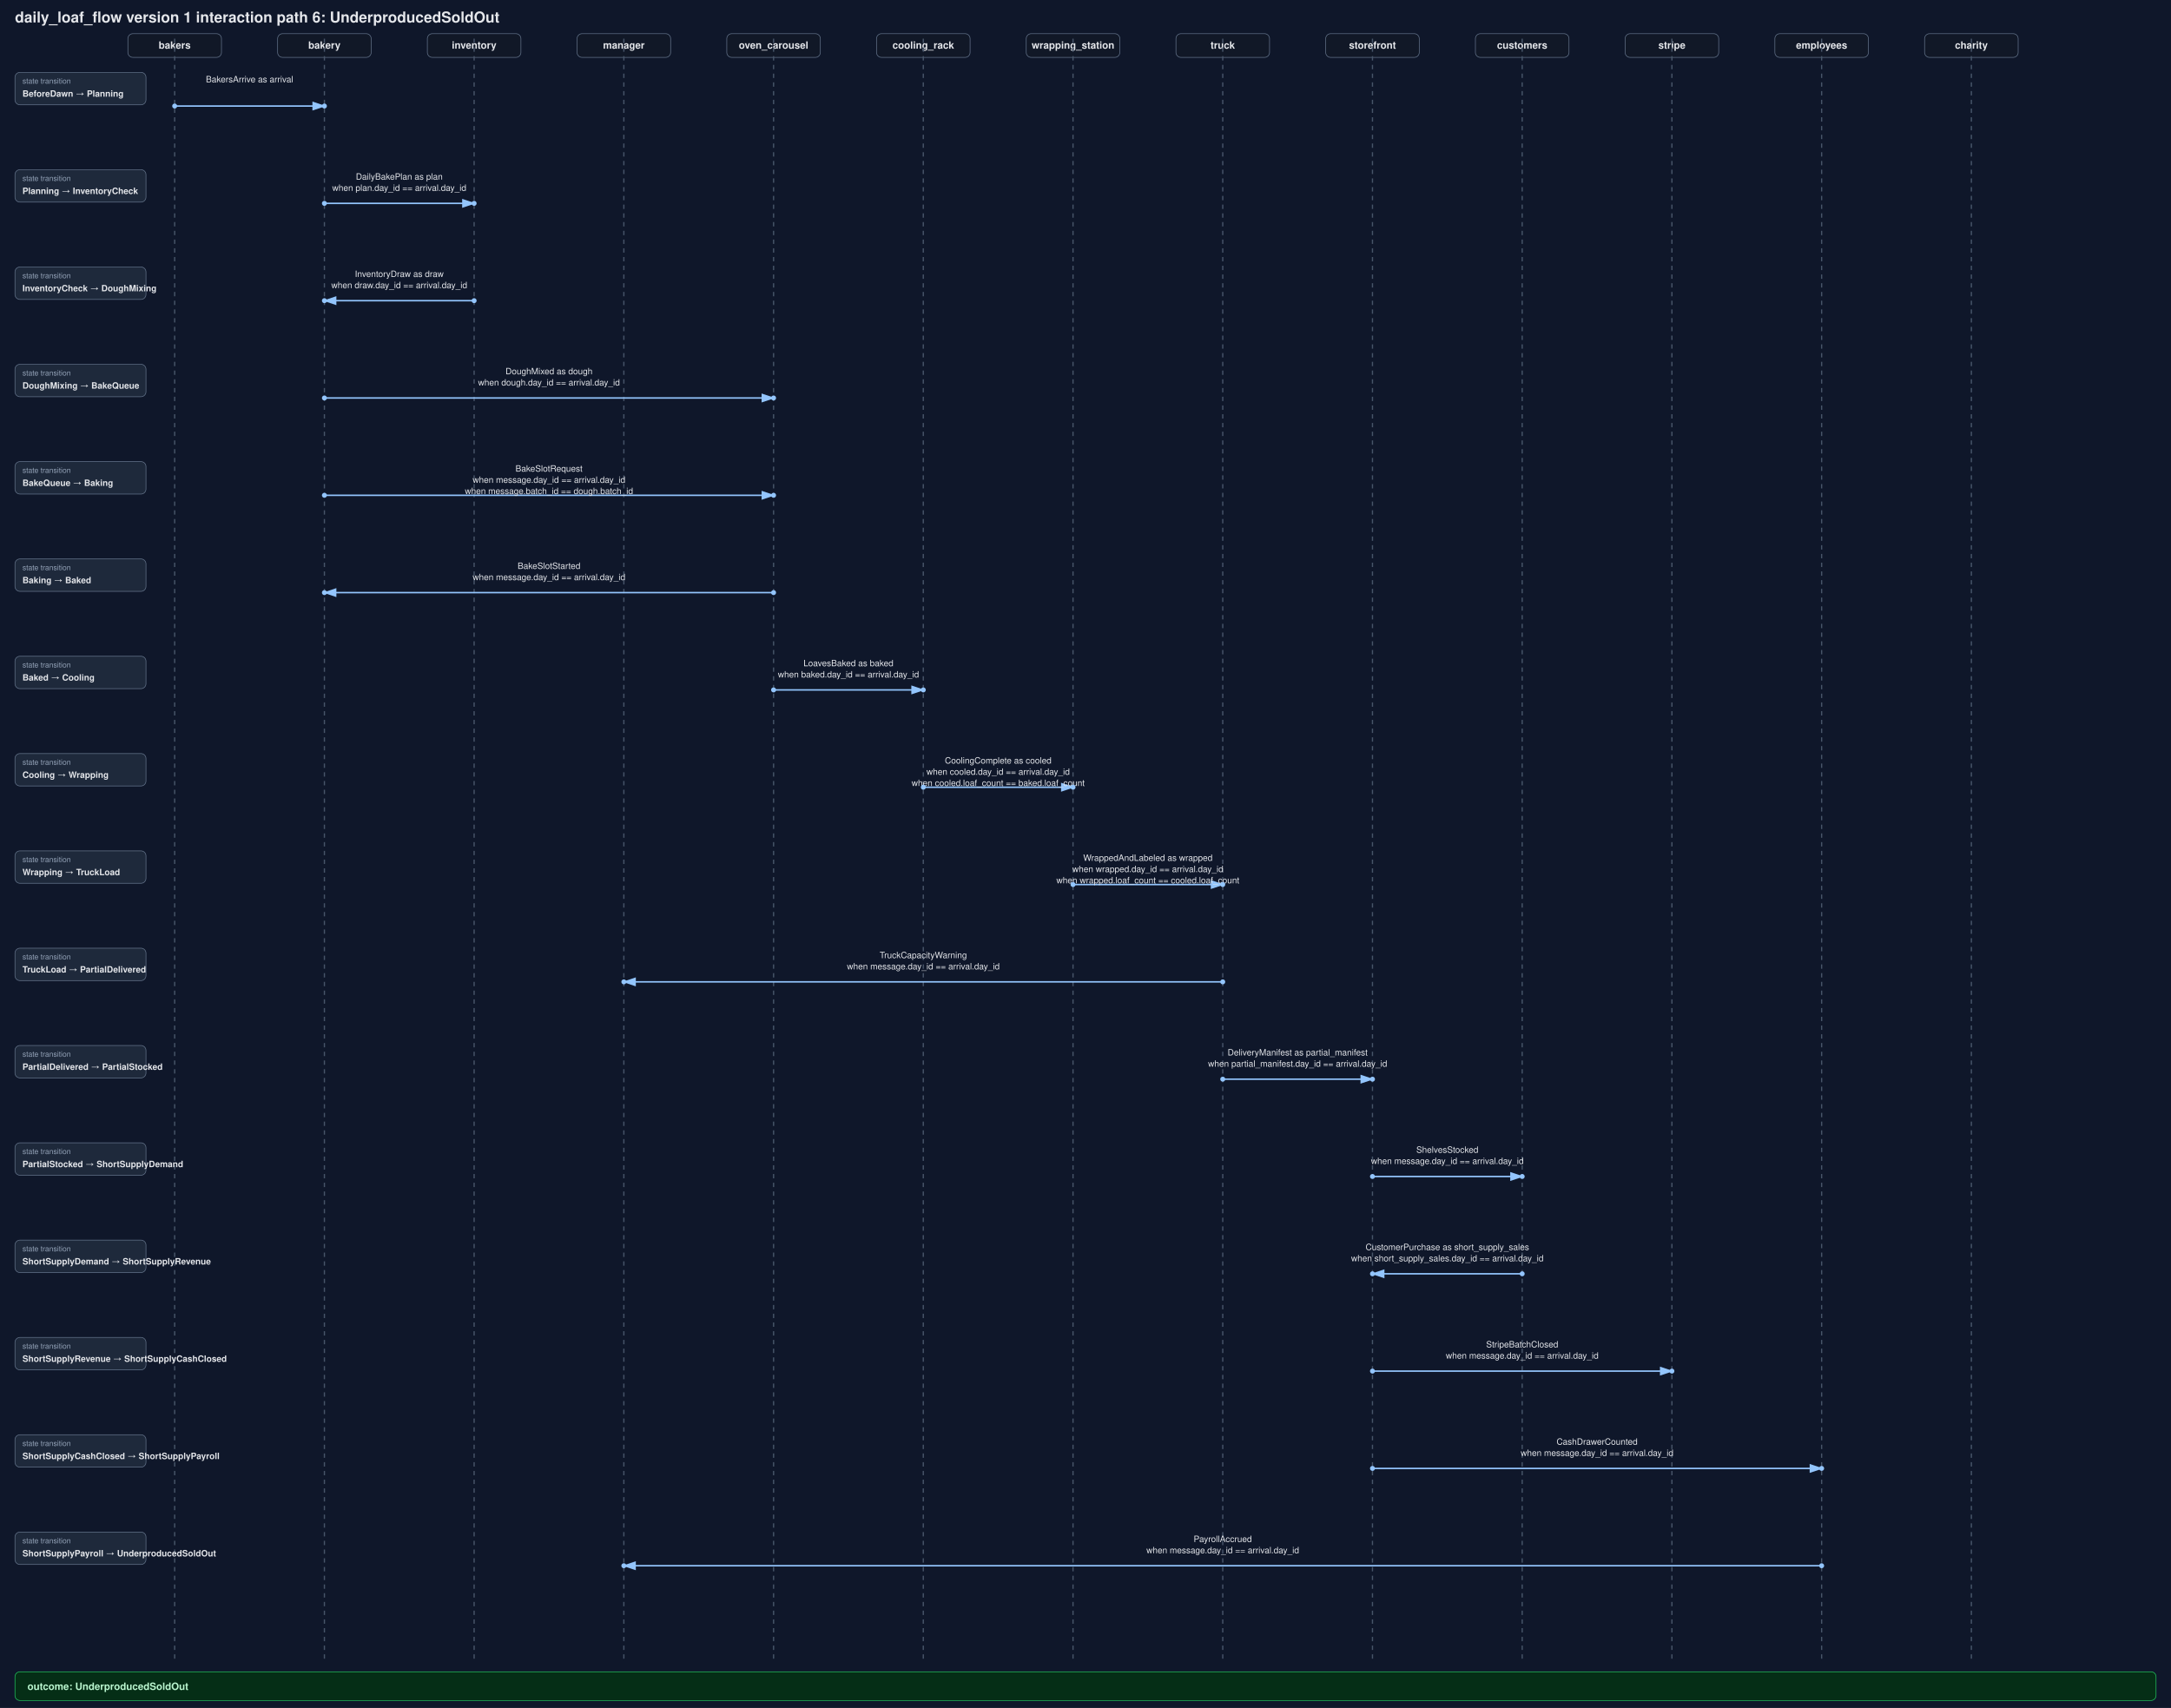
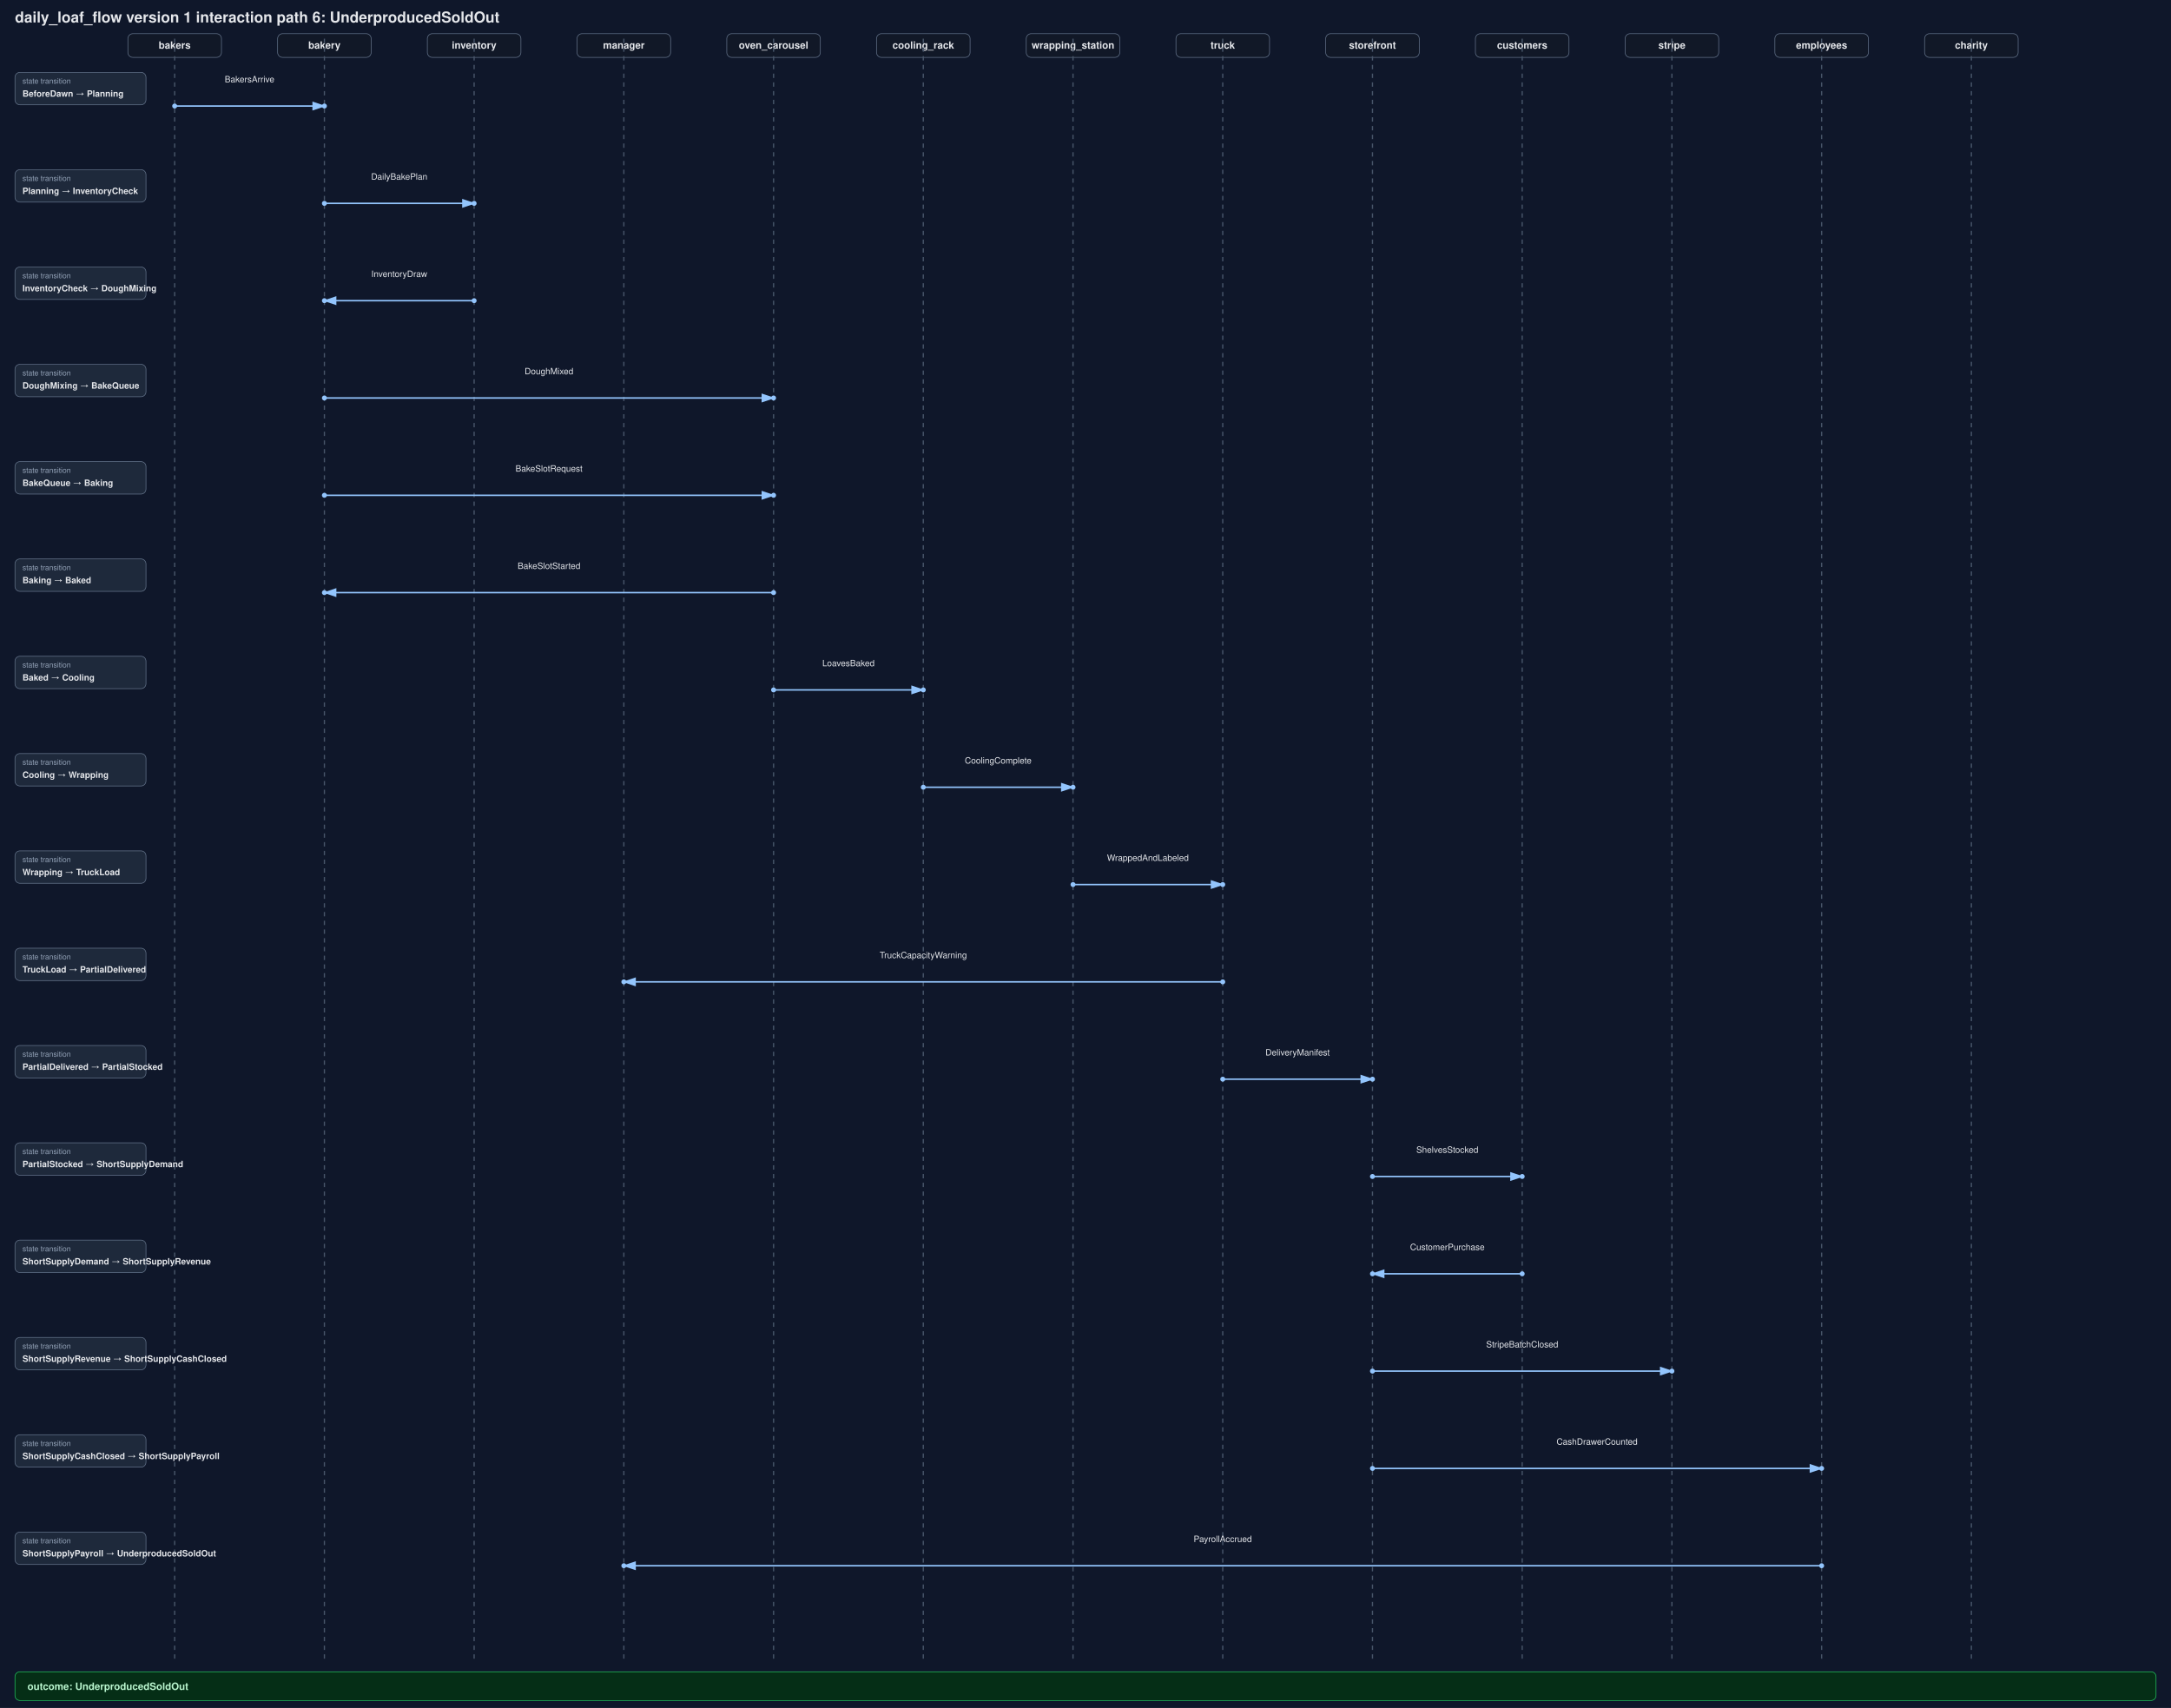
<svg xmlns="http://www.w3.org/2000/svg" width="3480" height="2738" viewBox="0 0 3480 2738">
  <defs>
    <marker id="arrow" markerWidth="10" markerHeight="10" refX="8" refY="3" orient="auto" markerUnits="strokeWidth">
      <path d="M0,0 L0,6 L9,3 z" fill="#93c5fd" />
    </marker>
  </defs>
  <rect width="100%" height="100%" fill="#0f172a" />
  <text x="24" y="36" fill="#e5e7eb" font-family="Helvetica, Arial, sans-serif" font-size="24" font-weight="700">daily_loaf_flow version 1 interaction path 6: UnderproducedSoldOut</text>
  <rect x="205" y="54" width="150" height="38" rx="8" fill="#111827" stroke="#64748b" />
  <text x="280" y="78" text-anchor="middle" fill="#e5e7eb" font-family="Helvetica, Arial, sans-serif" font-size="16" font-weight="700">bakers</text>
  <line x1="280" y1="62" x2="280" y2="2666" stroke="#475569" stroke-width="2" stroke-dasharray="7 7" />
  <rect x="445" y="54" width="150" height="38" rx="8" fill="#111827" stroke="#64748b" />
  <text x="520" y="78" text-anchor="middle" fill="#e5e7eb" font-family="Helvetica, Arial, sans-serif" font-size="16" font-weight="700">bakery</text>
  <line x1="520" y1="62" x2="520" y2="2666" stroke="#475569" stroke-width="2" stroke-dasharray="7 7" />
  <rect x="685" y="54" width="150" height="38" rx="8" fill="#111827" stroke="#64748b" />
  <text x="760" y="78" text-anchor="middle" fill="#e5e7eb" font-family="Helvetica, Arial, sans-serif" font-size="16" font-weight="700">inventory</text>
  <line x1="760" y1="62" x2="760" y2="2666" stroke="#475569" stroke-width="2" stroke-dasharray="7 7" />
  <rect x="925" y="54" width="150" height="38" rx="8" fill="#111827" stroke="#64748b" />
  <text x="1000" y="78" text-anchor="middle" fill="#e5e7eb" font-family="Helvetica, Arial, sans-serif" font-size="16" font-weight="700">manager</text>
  <line x1="1000" y1="62" x2="1000" y2="2666" stroke="#475569" stroke-width="2" stroke-dasharray="7 7" />
  <rect x="1165" y="54" width="150" height="38" rx="8" fill="#111827" stroke="#64748b" />
  <text x="1240" y="78" text-anchor="middle" fill="#e5e7eb" font-family="Helvetica, Arial, sans-serif" font-size="16" font-weight="700">oven_carousel</text>
  <line x1="1240" y1="62" x2="1240" y2="2666" stroke="#475569" stroke-width="2" stroke-dasharray="7 7" />
  <rect x="1405" y="54" width="150" height="38" rx="8" fill="#111827" stroke="#64748b" />
  <text x="1480" y="78" text-anchor="middle" fill="#e5e7eb" font-family="Helvetica, Arial, sans-serif" font-size="16" font-weight="700">cooling_rack</text>
  <line x1="1480" y1="62" x2="1480" y2="2666" stroke="#475569" stroke-width="2" stroke-dasharray="7 7" />
  <rect x="1645" y="54" width="150" height="38" rx="8" fill="#111827" stroke="#64748b" />
  <text x="1720" y="78" text-anchor="middle" fill="#e5e7eb" font-family="Helvetica, Arial, sans-serif" font-size="16" font-weight="700">wrapping_station</text>
  <line x1="1720" y1="62" x2="1720" y2="2666" stroke="#475569" stroke-width="2" stroke-dasharray="7 7" />
  <rect x="1885" y="54" width="150" height="38" rx="8" fill="#111827" stroke="#64748b" />
  <text x="1960" y="78" text-anchor="middle" fill="#e5e7eb" font-family="Helvetica, Arial, sans-serif" font-size="16" font-weight="700">truck</text>
  <line x1="1960" y1="62" x2="1960" y2="2666" stroke="#475569" stroke-width="2" stroke-dasharray="7 7" />
  <rect x="2125" y="54" width="150" height="38" rx="8" fill="#111827" stroke="#64748b" />
  <text x="2200" y="78" text-anchor="middle" fill="#e5e7eb" font-family="Helvetica, Arial, sans-serif" font-size="16" font-weight="700">storefront</text>
  <line x1="2200" y1="62" x2="2200" y2="2666" stroke="#475569" stroke-width="2" stroke-dasharray="7 7" />
  <rect x="2365" y="54" width="150" height="38" rx="8" fill="#111827" stroke="#64748b" />
  <text x="2440" y="78" text-anchor="middle" fill="#e5e7eb" font-family="Helvetica, Arial, sans-serif" font-size="16" font-weight="700">customers</text>
  <line x1="2440" y1="62" x2="2440" y2="2666" stroke="#475569" stroke-width="2" stroke-dasharray="7 7" />
  <rect x="2605" y="54" width="150" height="38" rx="8" fill="#111827" stroke="#64748b" />
  <text x="2680" y="78" text-anchor="middle" fill="#e5e7eb" font-family="Helvetica, Arial, sans-serif" font-size="16" font-weight="700">stripe</text>
  <line x1="2680" y1="62" x2="2680" y2="2666" stroke="#475569" stroke-width="2" stroke-dasharray="7 7" />
  <rect x="2845" y="54" width="150" height="38" rx="8" fill="#111827" stroke="#64748b" />
  <text x="2920" y="78" text-anchor="middle" fill="#e5e7eb" font-family="Helvetica, Arial, sans-serif" font-size="16" font-weight="700">employees</text>
  <line x1="2920" y1="62" x2="2920" y2="2666" stroke="#475569" stroke-width="2" stroke-dasharray="7 7" />
  <rect x="3085" y="54" width="150" height="38" rx="8" fill="#111827" stroke="#64748b" />
  <text x="3160" y="78" text-anchor="middle" fill="#e5e7eb" font-family="Helvetica, Arial, sans-serif" font-size="16" font-weight="700">charity</text>
  <line x1="3160" y1="62" x2="3160" y2="2666" stroke="#475569" stroke-width="2" stroke-dasharray="7 7" />
  <rect x="24" y="116" width="210" height="52" rx="8" fill="#1e293b" stroke="#64748b" />
  <text x="36" y="134" fill="#94a3b8" font-family="Helvetica, Arial, sans-serif" font-size="12">state transition</text>
  <text x="36" y="155" fill="#e5e7eb" font-family="Helvetica, Arial, sans-serif" font-size="14" font-weight="700">BeforeDawn → Planning</text>
  <line x1="280" y1="170" x2="520" y2="170" stroke="#93c5fd" stroke-width="2.4" marker-end="url(#arrow)" />
-   <text x="400" y="132" text-anchor="middle" fill="#e5e7eb" font-family="Helvetica, Arial, sans-serif" font-size="14">BakersArrive as arrival</text>
+   <text x="400" y="132" text-anchor="middle" fill="#e5e7eb" font-family="Helvetica, Arial, sans-serif" font-size="14">BakersArrive</text>
  <circle cx="280" cy="170" r="4" fill="#93c5fd" />
  <circle cx="520" cy="170" r="4" fill="#93c5fd" />
  <rect x="24" y="272" width="210" height="52" rx="8" fill="#1e293b" stroke="#64748b" />
  <text x="36" y="290" fill="#94a3b8" font-family="Helvetica, Arial, sans-serif" font-size="12">state transition</text>
  <text x="36" y="311" fill="#e5e7eb" font-family="Helvetica, Arial, sans-serif" font-size="14" font-weight="700">Planning → InventoryCheck</text>
  <line x1="520" y1="326" x2="760" y2="326" stroke="#93c5fd" stroke-width="2.4" marker-end="url(#arrow)" />
-   <text x="640" y="288" text-anchor="middle" fill="#e5e7eb" font-family="Helvetica, Arial, sans-serif" font-size="14">DailyBakePlan as plan</text>
-   <text x="640" y="306" text-anchor="middle" fill="#e5e7eb" font-family="Helvetica, Arial, sans-serif" font-size="14">when plan.day_id == arrival.day_id</text>
+   <text x="640" y="288" text-anchor="middle" fill="#e5e7eb" font-family="Helvetica, Arial, sans-serif" font-size="14">DailyBakePlan</text>
  <circle cx="520" cy="326" r="4" fill="#93c5fd" />
  <circle cx="760" cy="326" r="4" fill="#93c5fd" />
  <rect x="24" y="428" width="210" height="52" rx="8" fill="#1e293b" stroke="#64748b" />
  <text x="36" y="446" fill="#94a3b8" font-family="Helvetica, Arial, sans-serif" font-size="12">state transition</text>
  <text x="36" y="467" fill="#e5e7eb" font-family="Helvetica, Arial, sans-serif" font-size="14" font-weight="700">InventoryCheck → DoughMixing</text>
  <line x1="760" y1="482" x2="520" y2="482" stroke="#93c5fd" stroke-width="2.4" marker-end="url(#arrow)" />
-   <text x="640" y="444" text-anchor="middle" fill="#e5e7eb" font-family="Helvetica, Arial, sans-serif" font-size="14">InventoryDraw as draw</text>
-   <text x="640" y="462" text-anchor="middle" fill="#e5e7eb" font-family="Helvetica, Arial, sans-serif" font-size="14">when draw.day_id == arrival.day_id</text>
+   <text x="640" y="444" text-anchor="middle" fill="#e5e7eb" font-family="Helvetica, Arial, sans-serif" font-size="14">InventoryDraw</text>
  <circle cx="760" cy="482" r="4" fill="#93c5fd" />
  <circle cx="520" cy="482" r="4" fill="#93c5fd" />
  <rect x="24" y="584" width="210" height="52" rx="8" fill="#1e293b" stroke="#64748b" />
  <text x="36" y="602" fill="#94a3b8" font-family="Helvetica, Arial, sans-serif" font-size="12">state transition</text>
  <text x="36" y="623" fill="#e5e7eb" font-family="Helvetica, Arial, sans-serif" font-size="14" font-weight="700">DoughMixing → BakeQueue</text>
  <line x1="520" y1="638" x2="1240" y2="638" stroke="#93c5fd" stroke-width="2.4" marker-end="url(#arrow)" />
-   <text x="880" y="600" text-anchor="middle" fill="#e5e7eb" font-family="Helvetica, Arial, sans-serif" font-size="14">DoughMixed as dough</text>
-   <text x="880" y="618" text-anchor="middle" fill="#e5e7eb" font-family="Helvetica, Arial, sans-serif" font-size="14">when dough.day_id == arrival.day_id</text>
+   <text x="880" y="600" text-anchor="middle" fill="#e5e7eb" font-family="Helvetica, Arial, sans-serif" font-size="14">DoughMixed</text>
  <circle cx="520" cy="638" r="4" fill="#93c5fd" />
  <circle cx="1240" cy="638" r="4" fill="#93c5fd" />
  <rect x="24" y="740" width="210" height="52" rx="8" fill="#1e293b" stroke="#64748b" />
  <text x="36" y="758" fill="#94a3b8" font-family="Helvetica, Arial, sans-serif" font-size="12">state transition</text>
  <text x="36" y="779" fill="#e5e7eb" font-family="Helvetica, Arial, sans-serif" font-size="14" font-weight="700">BakeQueue → Baking</text>
  <line x1="520" y1="794" x2="1240" y2="794" stroke="#93c5fd" stroke-width="2.4" marker-end="url(#arrow)" />
  <text x="880" y="756" text-anchor="middle" fill="#e5e7eb" font-family="Helvetica, Arial, sans-serif" font-size="14">BakeSlotRequest</text>
-   <text x="880" y="774" text-anchor="middle" fill="#e5e7eb" font-family="Helvetica, Arial, sans-serif" font-size="14">when message.day_id == arrival.day_id</text>
-   <text x="880" y="792" text-anchor="middle" fill="#e5e7eb" font-family="Helvetica, Arial, sans-serif" font-size="14">when message.batch_id == dough.batch_id</text>
  <circle cx="520" cy="794" r="4" fill="#93c5fd" />
  <circle cx="1240" cy="794" r="4" fill="#93c5fd" />
  <rect x="24" y="896" width="210" height="52" rx="8" fill="#1e293b" stroke="#64748b" />
  <text x="36" y="914" fill="#94a3b8" font-family="Helvetica, Arial, sans-serif" font-size="12">state transition</text>
  <text x="36" y="935" fill="#e5e7eb" font-family="Helvetica, Arial, sans-serif" font-size="14" font-weight="700">Baking → Baked</text>
  <line x1="1240" y1="950" x2="520" y2="950" stroke="#93c5fd" stroke-width="2.4" marker-end="url(#arrow)" />
  <text x="880" y="912" text-anchor="middle" fill="#e5e7eb" font-family="Helvetica, Arial, sans-serif" font-size="14">BakeSlotStarted</text>
-   <text x="880" y="930" text-anchor="middle" fill="#e5e7eb" font-family="Helvetica, Arial, sans-serif" font-size="14">when message.day_id == arrival.day_id</text>
  <circle cx="1240" cy="950" r="4" fill="#93c5fd" />
  <circle cx="520" cy="950" r="4" fill="#93c5fd" />
  <rect x="24" y="1052" width="210" height="52" rx="8" fill="#1e293b" stroke="#64748b" />
  <text x="36" y="1070" fill="#94a3b8" font-family="Helvetica, Arial, sans-serif" font-size="12">state transition</text>
  <text x="36" y="1091" fill="#e5e7eb" font-family="Helvetica, Arial, sans-serif" font-size="14" font-weight="700">Baked → Cooling</text>
  <line x1="1240" y1="1106" x2="1480" y2="1106" stroke="#93c5fd" stroke-width="2.4" marker-end="url(#arrow)" />
-   <text x="1360" y="1068" text-anchor="middle" fill="#e5e7eb" font-family="Helvetica, Arial, sans-serif" font-size="14">LoavesBaked as baked</text>
-   <text x="1360" y="1086" text-anchor="middle" fill="#e5e7eb" font-family="Helvetica, Arial, sans-serif" font-size="14">when baked.day_id == arrival.day_id</text>
+   <text x="1360" y="1068" text-anchor="middle" fill="#e5e7eb" font-family="Helvetica, Arial, sans-serif" font-size="14">LoavesBaked</text>
  <circle cx="1240" cy="1106" r="4" fill="#93c5fd" />
  <circle cx="1480" cy="1106" r="4" fill="#93c5fd" />
  <rect x="24" y="1208" width="210" height="52" rx="8" fill="#1e293b" stroke="#64748b" />
  <text x="36" y="1226" fill="#94a3b8" font-family="Helvetica, Arial, sans-serif" font-size="12">state transition</text>
  <text x="36" y="1247" fill="#e5e7eb" font-family="Helvetica, Arial, sans-serif" font-size="14" font-weight="700">Cooling → Wrapping</text>
  <line x1="1480" y1="1262" x2="1720" y2="1262" stroke="#93c5fd" stroke-width="2.4" marker-end="url(#arrow)" />
-   <text x="1600" y="1224" text-anchor="middle" fill="#e5e7eb" font-family="Helvetica, Arial, sans-serif" font-size="14">CoolingComplete as cooled</text>
-   <text x="1600" y="1242" text-anchor="middle" fill="#e5e7eb" font-family="Helvetica, Arial, sans-serif" font-size="14">when cooled.day_id == arrival.day_id</text>
-   <text x="1600" y="1260" text-anchor="middle" fill="#e5e7eb" font-family="Helvetica, Arial, sans-serif" font-size="14">when cooled.loaf_count == baked.loaf_count</text>
+   <text x="1600" y="1224" text-anchor="middle" fill="#e5e7eb" font-family="Helvetica, Arial, sans-serif" font-size="14">CoolingComplete</text>
  <circle cx="1480" cy="1262" r="4" fill="#93c5fd" />
  <circle cx="1720" cy="1262" r="4" fill="#93c5fd" />
  <rect x="24" y="1364" width="210" height="52" rx="8" fill="#1e293b" stroke="#64748b" />
  <text x="36" y="1382" fill="#94a3b8" font-family="Helvetica, Arial, sans-serif" font-size="12">state transition</text>
  <text x="36" y="1403" fill="#e5e7eb" font-family="Helvetica, Arial, sans-serif" font-size="14" font-weight="700">Wrapping → TruckLoad</text>
  <line x1="1720" y1="1418" x2="1960" y2="1418" stroke="#93c5fd" stroke-width="2.4" marker-end="url(#arrow)" />
-   <text x="1840" y="1380" text-anchor="middle" fill="#e5e7eb" font-family="Helvetica, Arial, sans-serif" font-size="14">WrappedAndLabeled as wrapped</text>
-   <text x="1840" y="1398" text-anchor="middle" fill="#e5e7eb" font-family="Helvetica, Arial, sans-serif" font-size="14">when wrapped.day_id == arrival.day_id</text>
-   <text x="1840" y="1416" text-anchor="middle" fill="#e5e7eb" font-family="Helvetica, Arial, sans-serif" font-size="14">when wrapped.loaf_count == cooled.loaf_count</text>
+   <text x="1840" y="1380" text-anchor="middle" fill="#e5e7eb" font-family="Helvetica, Arial, sans-serif" font-size="14">WrappedAndLabeled</text>
  <circle cx="1720" cy="1418" r="4" fill="#93c5fd" />
  <circle cx="1960" cy="1418" r="4" fill="#93c5fd" />
  <rect x="24" y="1520" width="210" height="52" rx="8" fill="#1e293b" stroke="#64748b" />
  <text x="36" y="1538" fill="#94a3b8" font-family="Helvetica, Arial, sans-serif" font-size="12">state transition</text>
  <text x="36" y="1559" fill="#e5e7eb" font-family="Helvetica, Arial, sans-serif" font-size="14" font-weight="700">TruckLoad → PartialDelivered</text>
  <line x1="1960" y1="1574" x2="1000" y2="1574" stroke="#93c5fd" stroke-width="2.4" marker-end="url(#arrow)" />
  <text x="1480" y="1536" text-anchor="middle" fill="#e5e7eb" font-family="Helvetica, Arial, sans-serif" font-size="14">TruckCapacityWarning</text>
-   <text x="1480" y="1554" text-anchor="middle" fill="#e5e7eb" font-family="Helvetica, Arial, sans-serif" font-size="14">when message.day_id == arrival.day_id</text>
  <circle cx="1960" cy="1574" r="4" fill="#93c5fd" />
  <circle cx="1000" cy="1574" r="4" fill="#93c5fd" />
  <rect x="24" y="1676" width="210" height="52" rx="8" fill="#1e293b" stroke="#64748b" />
  <text x="36" y="1694" fill="#94a3b8" font-family="Helvetica, Arial, sans-serif" font-size="12">state transition</text>
  <text x="36" y="1715" fill="#e5e7eb" font-family="Helvetica, Arial, sans-serif" font-size="14" font-weight="700">PartialDelivered → PartialStocked</text>
  <line x1="1960" y1="1730" x2="2200" y2="1730" stroke="#93c5fd" stroke-width="2.4" marker-end="url(#arrow)" />
-   <text x="2080" y="1692" text-anchor="middle" fill="#e5e7eb" font-family="Helvetica, Arial, sans-serif" font-size="14">DeliveryManifest as partial_manifest</text>
-   <text x="2080" y="1710" text-anchor="middle" fill="#e5e7eb" font-family="Helvetica, Arial, sans-serif" font-size="14">when partial_manifest.day_id == arrival.day_id</text>
+   <text x="2080" y="1692" text-anchor="middle" fill="#e5e7eb" font-family="Helvetica, Arial, sans-serif" font-size="14">DeliveryManifest</text>
  <circle cx="1960" cy="1730" r="4" fill="#93c5fd" />
  <circle cx="2200" cy="1730" r="4" fill="#93c5fd" />
  <rect x="24" y="1832" width="210" height="52" rx="8" fill="#1e293b" stroke="#64748b" />
  <text x="36" y="1850" fill="#94a3b8" font-family="Helvetica, Arial, sans-serif" font-size="12">state transition</text>
  <text x="36" y="1871" fill="#e5e7eb" font-family="Helvetica, Arial, sans-serif" font-size="14" font-weight="700">PartialStocked → ShortSupplyDemand</text>
  <line x1="2200" y1="1886" x2="2440" y2="1886" stroke="#93c5fd" stroke-width="2.4" marker-end="url(#arrow)" />
  <text x="2320" y="1848" text-anchor="middle" fill="#e5e7eb" font-family="Helvetica, Arial, sans-serif" font-size="14">ShelvesStocked</text>
-   <text x="2320" y="1866" text-anchor="middle" fill="#e5e7eb" font-family="Helvetica, Arial, sans-serif" font-size="14">when message.day_id == arrival.day_id</text>
  <circle cx="2200" cy="1886" r="4" fill="#93c5fd" />
  <circle cx="2440" cy="1886" r="4" fill="#93c5fd" />
  <rect x="24" y="1988" width="210" height="52" rx="8" fill="#1e293b" stroke="#64748b" />
  <text x="36" y="2006" fill="#94a3b8" font-family="Helvetica, Arial, sans-serif" font-size="12">state transition</text>
  <text x="36" y="2027" fill="#e5e7eb" font-family="Helvetica, Arial, sans-serif" font-size="14" font-weight="700">ShortSupplyDemand → ShortSupplyRevenue</text>
  <line x1="2440" y1="2042" x2="2200" y2="2042" stroke="#93c5fd" stroke-width="2.4" marker-end="url(#arrow)" />
-   <text x="2320" y="2004" text-anchor="middle" fill="#e5e7eb" font-family="Helvetica, Arial, sans-serif" font-size="14">CustomerPurchase as short_supply_sales</text>
-   <text x="2320" y="2022" text-anchor="middle" fill="#e5e7eb" font-family="Helvetica, Arial, sans-serif" font-size="14">when short_supply_sales.day_id == arrival.day_id</text>
+   <text x="2320" y="2004" text-anchor="middle" fill="#e5e7eb" font-family="Helvetica, Arial, sans-serif" font-size="14">CustomerPurchase</text>
  <circle cx="2440" cy="2042" r="4" fill="#93c5fd" />
  <circle cx="2200" cy="2042" r="4" fill="#93c5fd" />
  <rect x="24" y="2144" width="210" height="52" rx="8" fill="#1e293b" stroke="#64748b" />
  <text x="36" y="2162" fill="#94a3b8" font-family="Helvetica, Arial, sans-serif" font-size="12">state transition</text>
  <text x="36" y="2183" fill="#e5e7eb" font-family="Helvetica, Arial, sans-serif" font-size="14" font-weight="700">ShortSupplyRevenue → ShortSupplyCashClosed</text>
  <line x1="2200" y1="2198" x2="2680" y2="2198" stroke="#93c5fd" stroke-width="2.4" marker-end="url(#arrow)" />
  <text x="2440" y="2160" text-anchor="middle" fill="#e5e7eb" font-family="Helvetica, Arial, sans-serif" font-size="14">StripeBatchClosed</text>
-   <text x="2440" y="2178" text-anchor="middle" fill="#e5e7eb" font-family="Helvetica, Arial, sans-serif" font-size="14">when message.day_id == arrival.day_id</text>
  <circle cx="2200" cy="2198" r="4" fill="#93c5fd" />
  <circle cx="2680" cy="2198" r="4" fill="#93c5fd" />
  <rect x="24" y="2300" width="210" height="52" rx="8" fill="#1e293b" stroke="#64748b" />
  <text x="36" y="2318" fill="#94a3b8" font-family="Helvetica, Arial, sans-serif" font-size="12">state transition</text>
  <text x="36" y="2339" fill="#e5e7eb" font-family="Helvetica, Arial, sans-serif" font-size="14" font-weight="700">ShortSupplyCashClosed → ShortSupplyPayroll</text>
  <line x1="2200" y1="2354" x2="2920" y2="2354" stroke="#93c5fd" stroke-width="2.4" marker-end="url(#arrow)" />
  <text x="2560" y="2316" text-anchor="middle" fill="#e5e7eb" font-family="Helvetica, Arial, sans-serif" font-size="14">CashDrawerCounted</text>
-   <text x="2560" y="2334" text-anchor="middle" fill="#e5e7eb" font-family="Helvetica, Arial, sans-serif" font-size="14">when message.day_id == arrival.day_id</text>
  <circle cx="2200" cy="2354" r="4" fill="#93c5fd" />
  <circle cx="2920" cy="2354" r="4" fill="#93c5fd" />
  <rect x="24" y="2456" width="210" height="52" rx="8" fill="#1e293b" stroke="#64748b" />
  <text x="36" y="2474" fill="#94a3b8" font-family="Helvetica, Arial, sans-serif" font-size="12">state transition</text>
  <text x="36" y="2495" fill="#e5e7eb" font-family="Helvetica, Arial, sans-serif" font-size="14" font-weight="700">ShortSupplyPayroll → UnderproducedSoldOut</text>
  <line x1="2920" y1="2510" x2="1000" y2="2510" stroke="#93c5fd" stroke-width="2.4" marker-end="url(#arrow)" />
  <text x="1960" y="2472" text-anchor="middle" fill="#e5e7eb" font-family="Helvetica, Arial, sans-serif" font-size="14">PayrollAccrued</text>
-   <text x="1960" y="2490" text-anchor="middle" fill="#e5e7eb" font-family="Helvetica, Arial, sans-serif" font-size="14">when message.day_id == arrival.day_id</text>
  <circle cx="2920" cy="2510" r="4" fill="#93c5fd" />
  <circle cx="1000" cy="2510" r="4" fill="#93c5fd" />
  <rect x="24" y="2680" width="3432" height="46" rx="8" fill="#052e16" stroke="#22c55e" />
  <text x="44" y="2709" fill="#bbf7d0" font-family="Helvetica, Arial, sans-serif" font-size="16" font-weight="700">outcome: UnderproducedSoldOut</text>
</svg>
